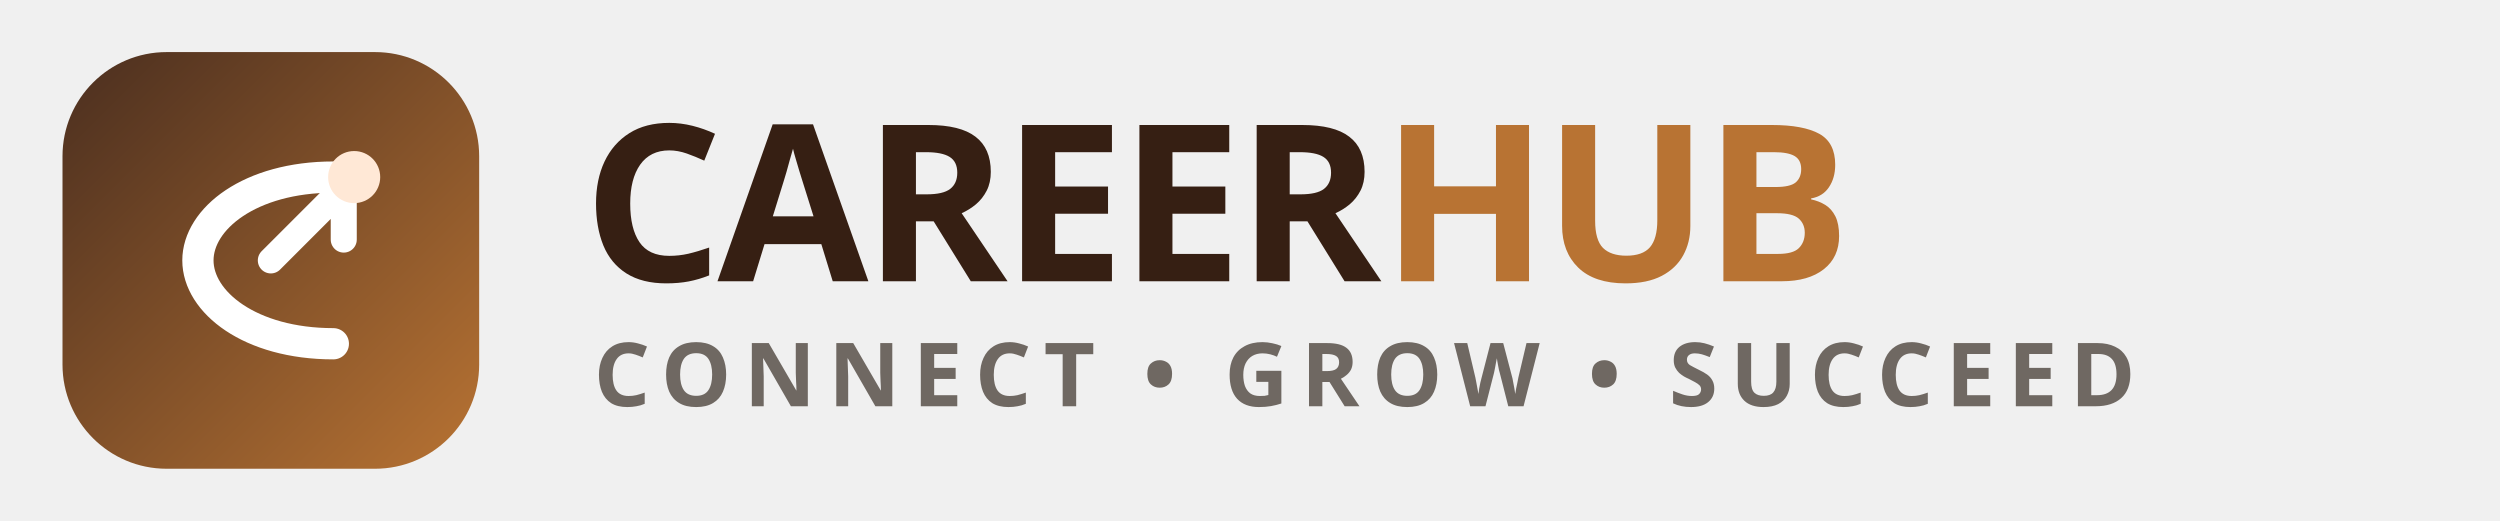
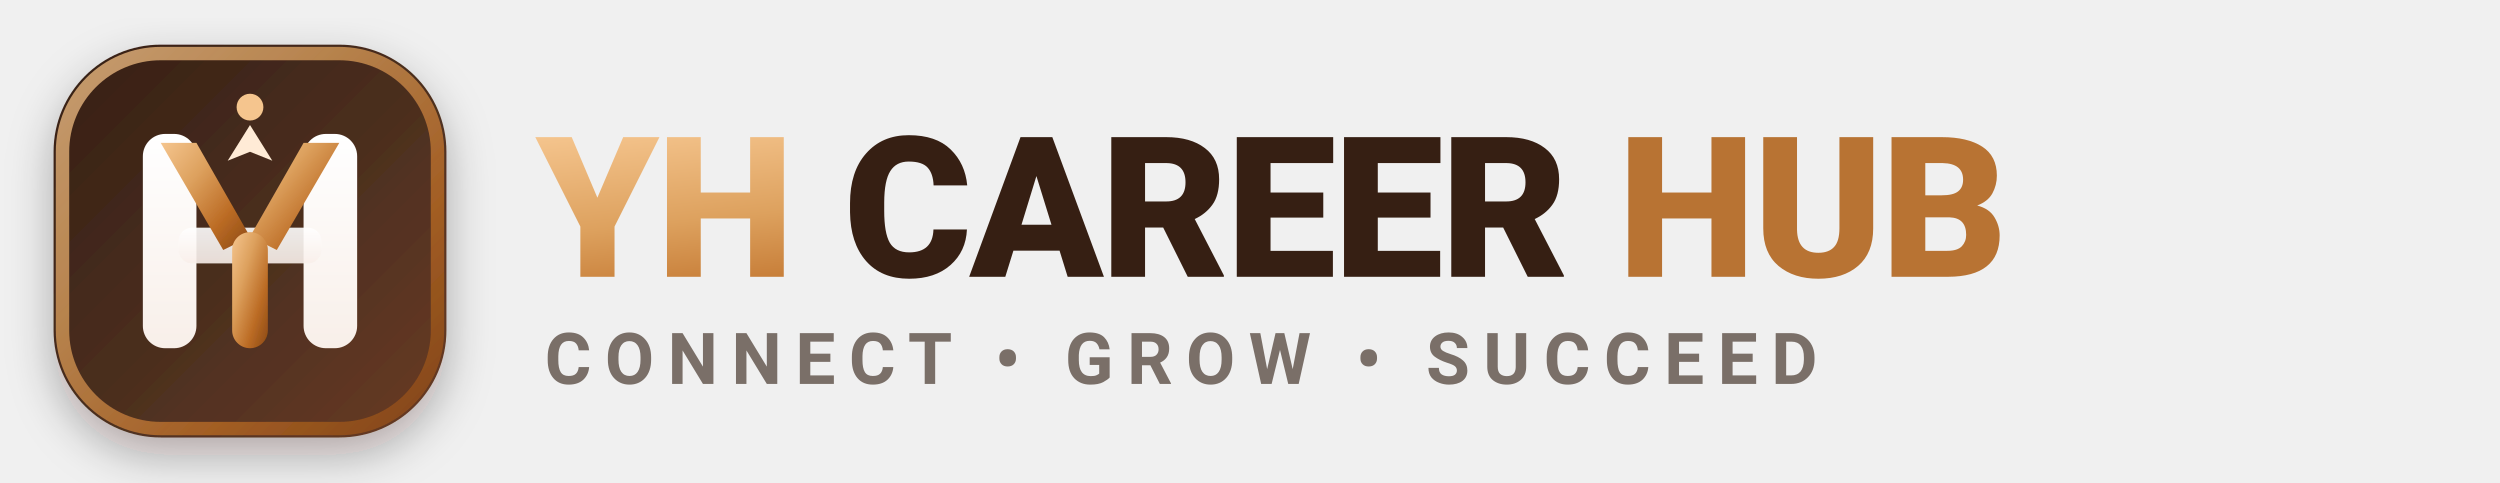
- <svg xmlns="http://www.w3.org/2000/svg" viewBox="0 0 240 50" width="240" height="50">
+ <svg xmlns="http://www.w3.org/2000/svg" viewBox="0 0 280 54" width="280" height="54">
  <defs>
-     <linearGradient id="chGrad" x1="0%" y1="0%" x2="100%" y2="100%">
-       <stop offset="0%" stop-color="#4A2E1F" />
-       <stop offset="100%" stop-color="#B87333" />
+     <linearGradient id="yhEmblemGrad" x1="0%" y1="0%" x2="100%" y2="100%">
+       <stop offset="0%" stop-color="#361F13" />
+       <stop offset="50%" stop-color="#4A2E1F" />
+       <stop offset="100%" stop-color="#6A3B22" />
    </linearGradient>
+     <linearGradient id="bronzeGrad" x1="0%" y1="0%" x2="100%" y2="100%">
+       <stop offset="0%" stop-color="#F5C58E" />
+       <stop offset="35%" stop-color="#DDA15E" />
+       <stop offset="70%" stop-color="#BC6C25" />
+       <stop offset="100%" stop-color="#8A4814" />
+     </linearGradient>
+     <linearGradient id="whitePillarGrad" x1="0%" y1="0%" x2="0%" y2="100%">
+       <stop offset="0%" stop-color="#FFFFFF" />
+       <stop offset="100%" stop-color="#F8EFE9" />
+     </linearGradient>
+     <filter id="emblemShadow" x="-15%" y="-15%" width="130%" height="130%">
+       <feDropShadow dx="0" dy="2" stdDeviation="2.5" flood-color="#22120A" flood-opacity="0.3" />
+     </filter>
  </defs>
-   <g transform="translate(6, 5)">
-     <rect x="0" y="0" width="40" height="40" rx="10" fill="url(#chGrad)" />
-     <path d="M26 12 C18 12 13 16 13 20 C13 24 18 28 26 28" fill="none" stroke="#FFFFFF" stroke-width="3" stroke-linecap="round" />
-     <path d="M20 20 L27 13 L27 18" fill="none" stroke="#FFFFFF" stroke-width="2.5" stroke-linecap="round" stroke-linejoin="round" />
-     <circle cx="28" cy="12" r="2.5" fill="#FFE8D6" />
+   <g transform="translate(6, 5)" filter="url(#emblemShadow)">
+     <rect x="0" y="0" width="44" height="44" rx="12" fill="url(#yhEmblemGrad)" />
+     <rect x="1" y="1" width="42" height="42" rx="11" fill="none" stroke="url(#bronzeGrad)" stroke-width="1.5" stroke-opacity="0.75" />
+     <rect x="10" y="10" width="6" height="24" rx="2.5" fill="url(#whitePillarGrad)" />
+     <rect x="28" y="10" width="6" height="24" rx="2.5" fill="url(#whitePillarGrad)" />
+     <rect x="14" y="20.5" width="16" height="4" rx="1.5" fill="url(#whitePillarGrad)" opacity="0.9" />
+     <path d="M12 11 L16 11 L22 21.5 L19 23 Z" fill="url(#bronzeGrad)" />
+     <path d="M32 11 L28 11 L22 21.5 L25 23 Z" fill="url(#bronzeGrad)" />
+     <rect x="20" y="21" width="4" height="13" rx="2" fill="url(#bronzeGrad)" />
+     <polygon points="22,9 24.5,13 22,12 19.5,13" fill="#FFEBD6" />
+     <circle cx="22" cy="7" r="1.5" fill="#F5C58E" />
  </g>
-   <text x="56" y="27" font-family="'Plus Jakarta Sans', 'Segoe UI', sans-serif" font-size="21" font-weight="800" fill="#361F13" letter-spacing="-0.5px">CAREER<tspan fill="#B87333">HUB</tspan>
-   </text>
-   <text x="57" y="39" font-family="'Plus Jakarta Sans', 'Segoe UI', sans-serif" font-size="8.5" font-weight="600" fill="#6F6862" letter-spacing="1.2px">CONNECT • GROW • SUCCEED</text>
+   <g transform="translate(60, 11)">
+     <text x="0" y="20" font-family="'Plus Jakarta Sans', -apple-system, BlinkMacSystemFont, 'Segoe UI', Roboto, sans-serif" font-size="22" font-weight="900" letter-spacing="-0.3px">
+       <tspan fill="url(#bronzeGrad)" font-weight="900">YH </tspan>
+       <tspan fill="#361F13">CAREER</tspan>
+       <tspan fill="#B87333">HUB</tspan>
+     </text>
+     <text x="1" y="32" font-family="'Plus Jakarta Sans', -apple-system, BlinkMacSystemFont, 'Segoe UI', Roboto, sans-serif" font-size="8" font-weight="700" fill="#7A6F68" letter-spacing="1.5px">
+       CONNECT • GROW • SUCCEED
+     </text>
+   </g>
</svg>
